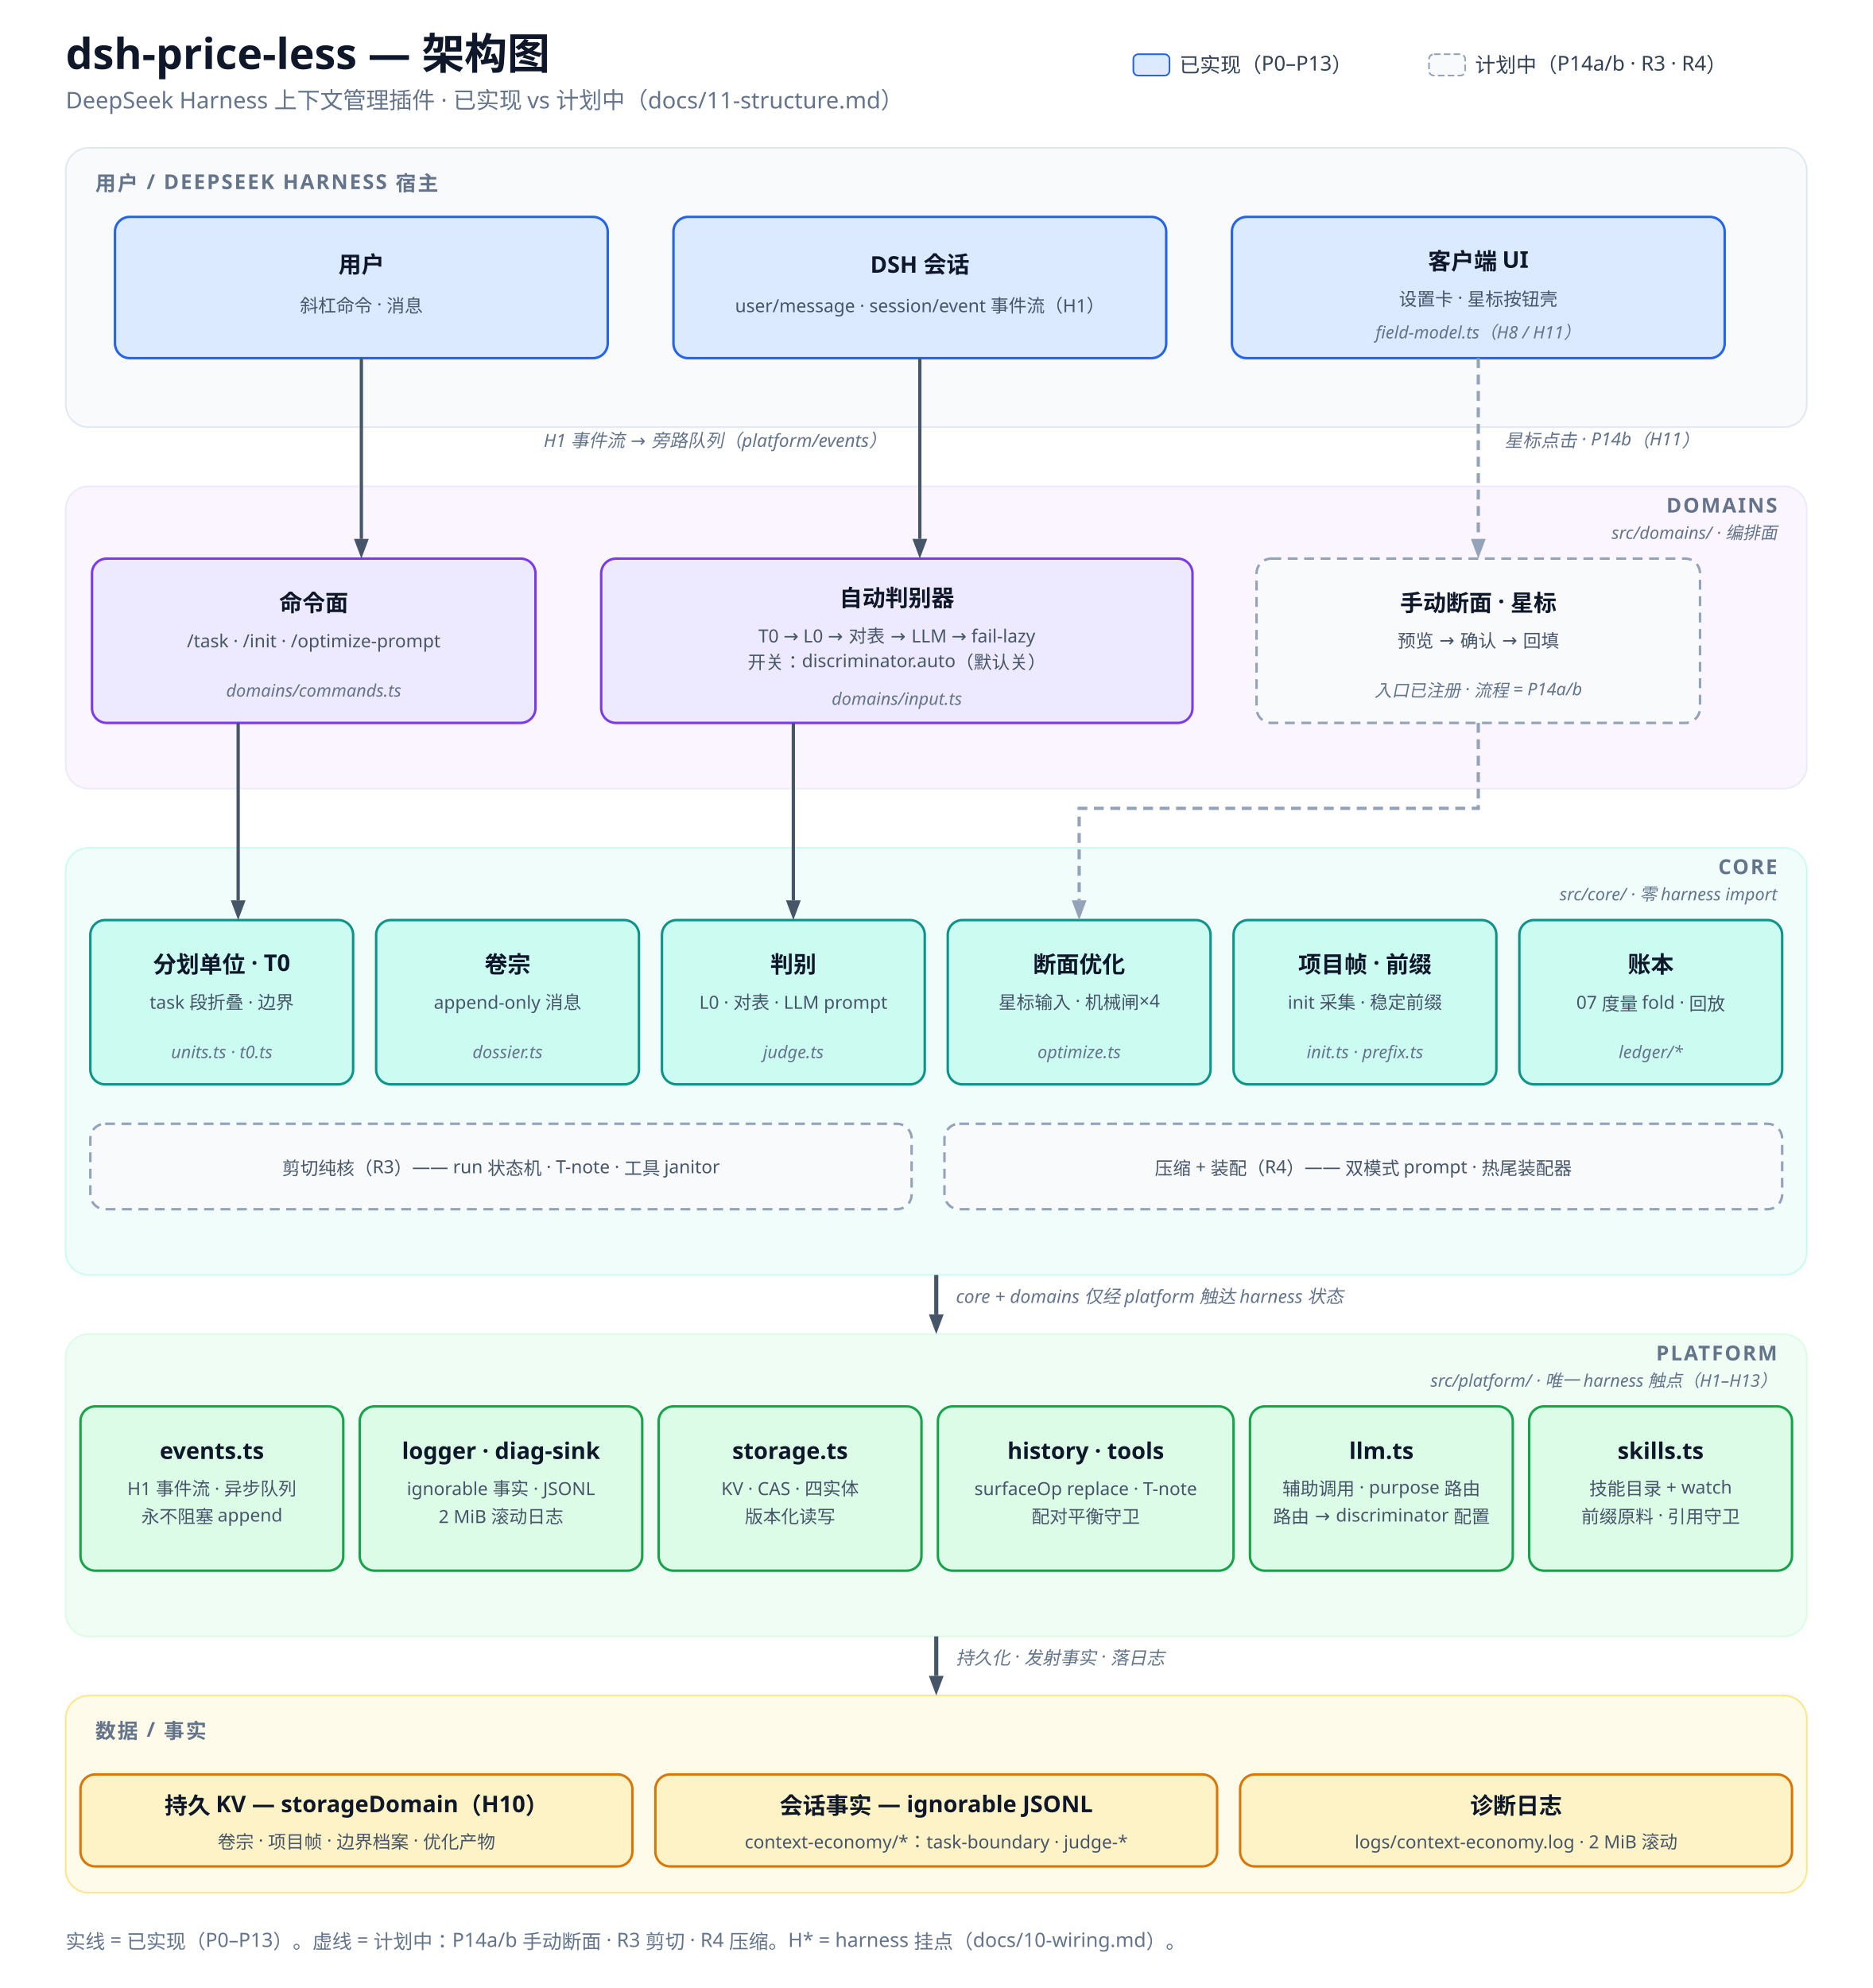
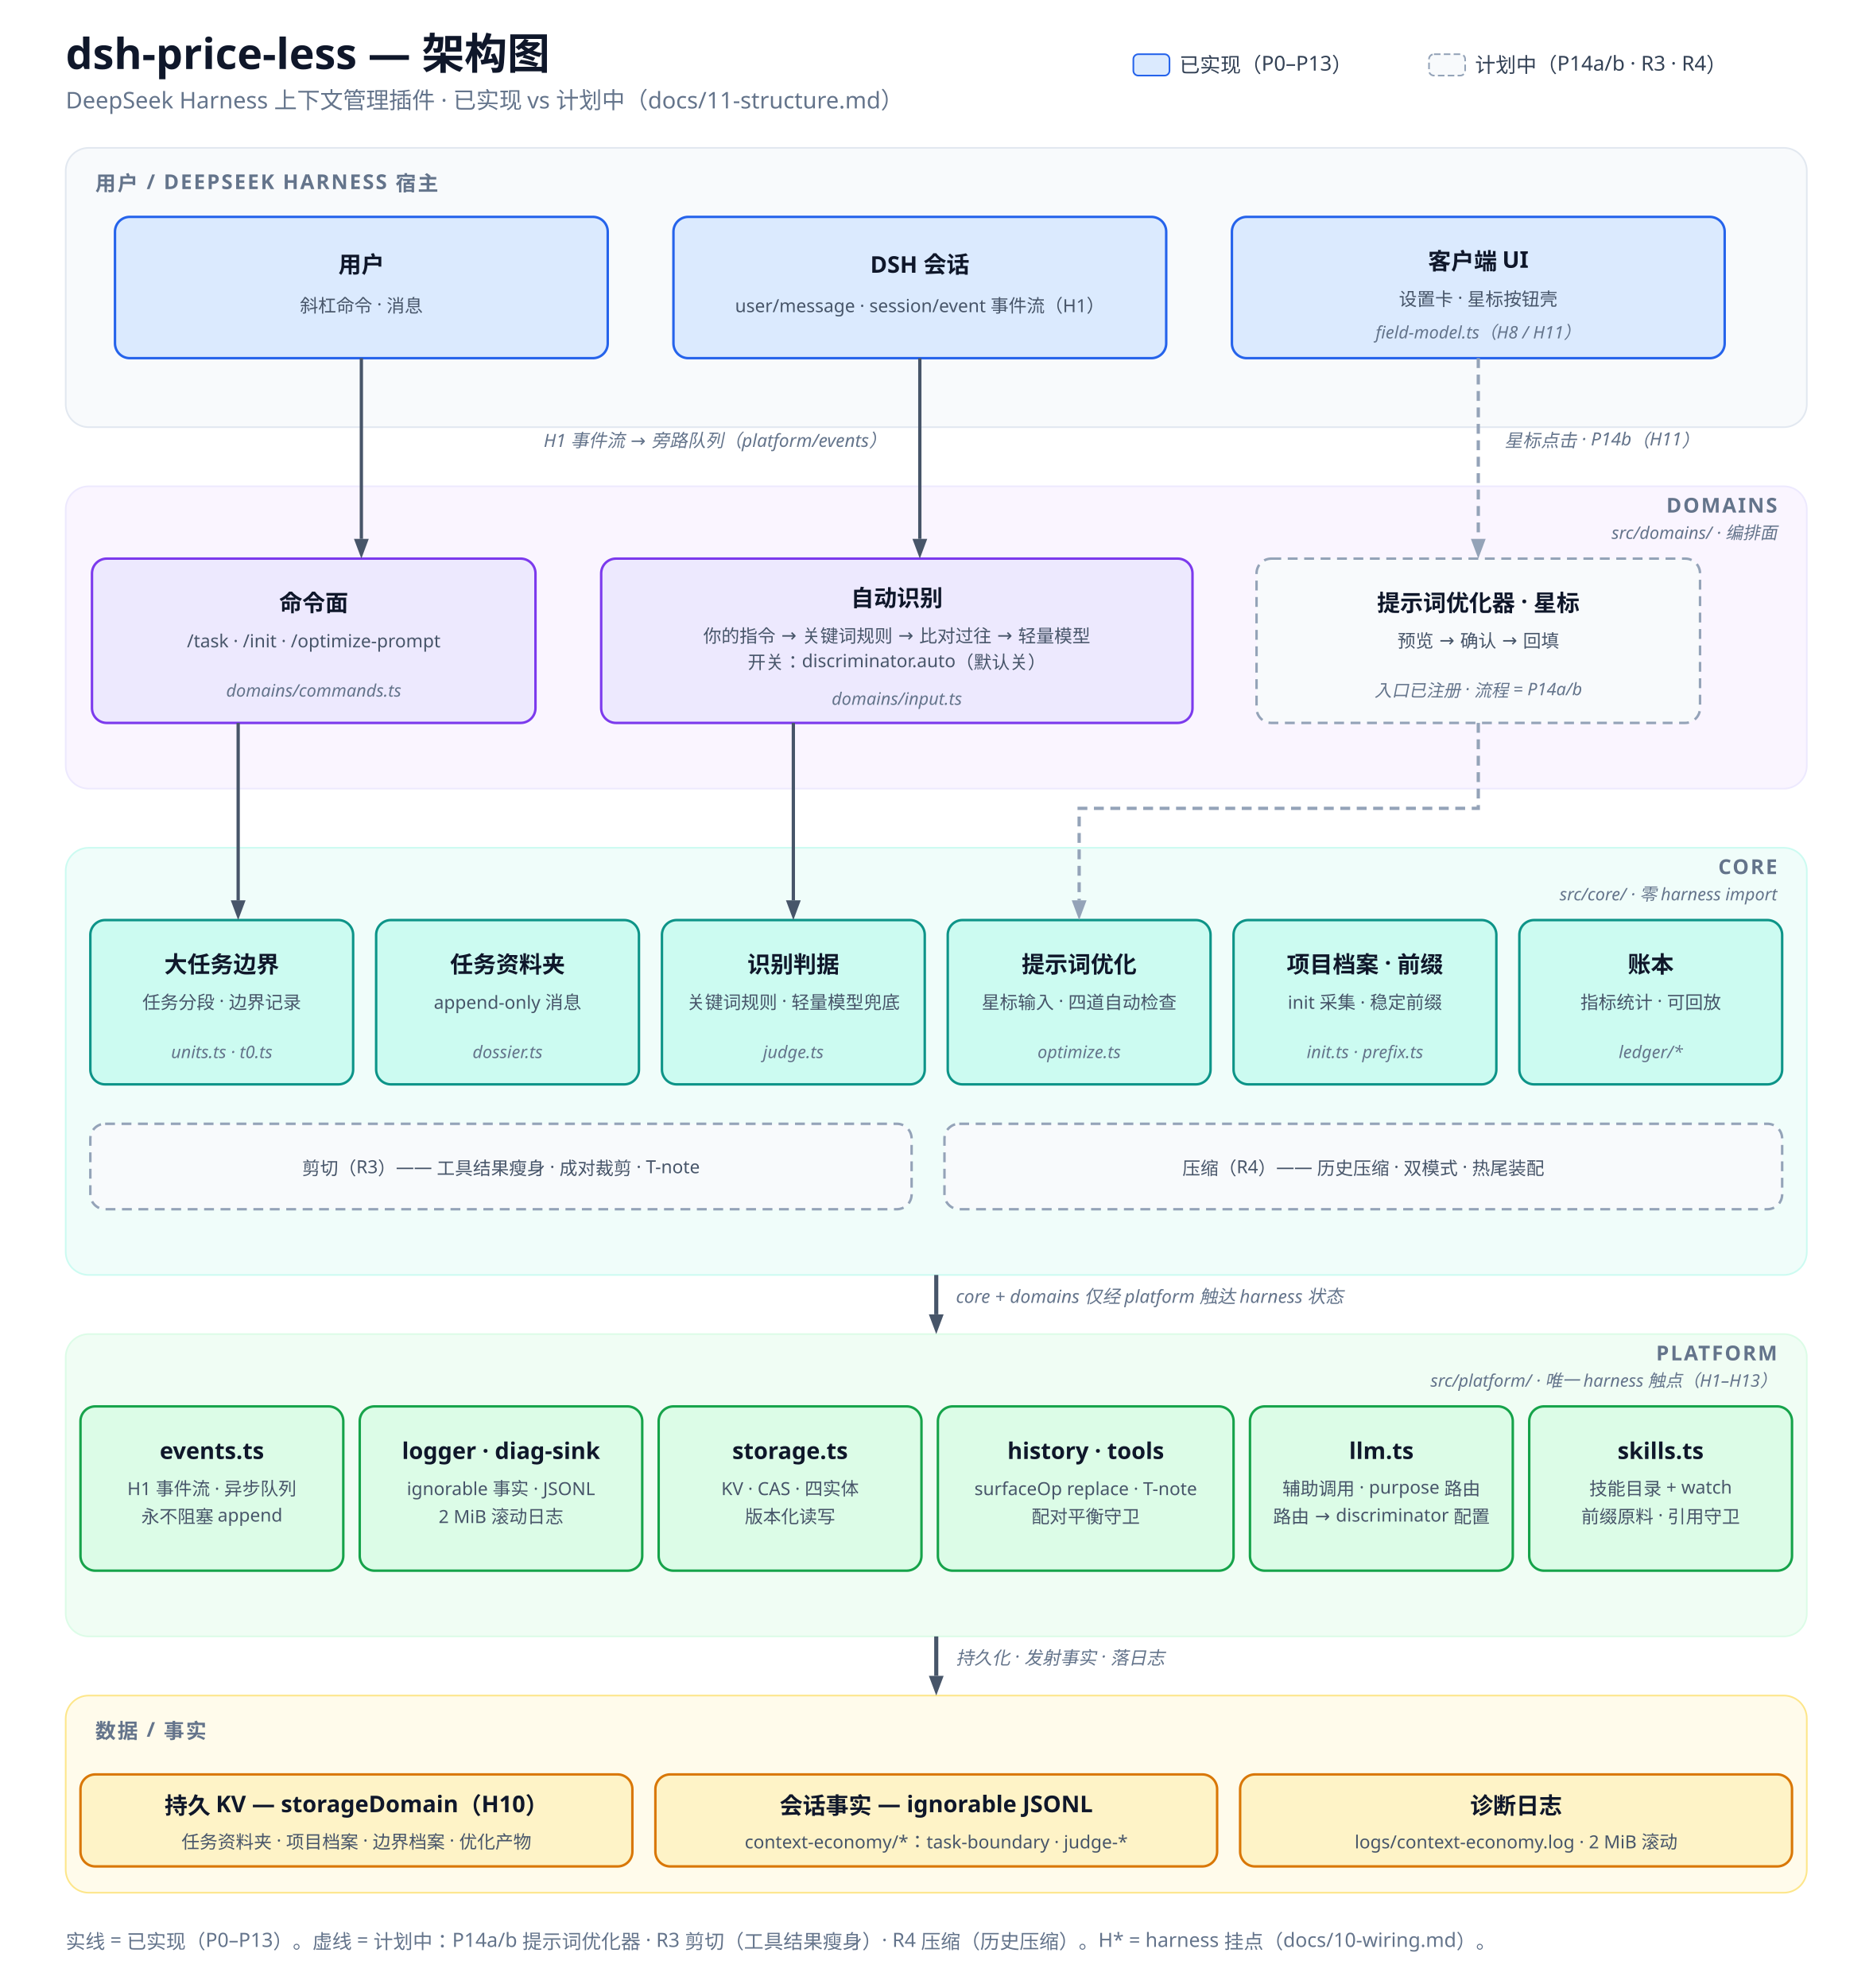
<svg xmlns="http://www.w3.org/2000/svg" width="1140" height="1210" viewBox="0 0 1140 1210" role="img" aria-labelledby="title desc">
  <defs>
    <marker id="arrow" markerWidth="12" markerHeight="9" refX="0" refY="4.5" orient="auto" markerUnits="userSpaceOnUse">
      <path d="M0,0 L12,4.5 L0,9 Z" fill="#475569" />
    </marker>
    <marker id="arrowPlanned" markerWidth="12" markerHeight="9" refX="0" refY="4.5" orient="auto" markerUnits="userSpaceOnUse">
      <path d="M0,0 L12,4.5 L0,9 Z" fill="#94a3b8" />
    </marker>
  </defs>
  <style>
    .title { font: 700 26px system-ui, 'Segoe UI', sans-serif; fill: #0f172a; }
    .subtitle { font: 400 14px system-ui, 'Segoe UI', sans-serif; fill: #64748b; }
    .band-label { font: 700 12.5px system-ui, 'Segoe UI', sans-serif; fill: #64748b; letter-spacing: 0.08em; }
    .box-label { font: 700 14px system-ui, 'Segoe UI', sans-serif; fill: #0f172a; }
    .box-sub { font: 400 11px system-ui, 'Segoe UI', sans-serif; fill: #475569; }
    .box-file { font: 400 10.5px system-ui, 'Segoe UI', sans-serif; font-style: italic; fill: #64748b; }
    .flow-note { font: 400 11px system-ui, 'Segoe UI', sans-serif; font-style: italic; fill: #64748b; }
    .footer { font: 400 12px system-ui, 'Segoe UI', sans-serif; fill: #64748b; }
    .legend-text { font: 400 12.5px system-ui, 'Segoe UI', sans-serif; fill: #334155; }
  </style>
  <text class="title" x="40" y="42">dsh-price-less — 架构图</text>
  <text class="subtitle" x="40" y="66">DeepSeek Harness 上下文管理插件 · 已实现 vs 计划中（docs/11-structure.md）</text>
  <rect x="690" y="33" width="22" height="13" rx="3" fill="#dbeafe" stroke="#2563eb" />
  <text class="legend-text" x="718" y="44">已实现（P0–P13）</text>
  <rect x="870" y="33" width="22" height="13" rx="3" fill="#f8fafc" stroke="#94a3b8" stroke-dasharray="4 2" />
  <text class="legend-text" x="898" y="44">计划中（P14a/b · R3 · R4）</text>
  <rect x="40" y="90" width="1060" height="170" rx="14" fill="#f8fafc" stroke="#e2e8f0" />
  <text class="band-label" x="58" y="116">用户 / DEEPSEEK HARNESS 宿主</text>
  <rect x="70" y="132" width="300" height="86" rx="9" fill="#dbeafe" stroke="#2563eb" stroke-width="1.5" />
  <text class="box-label" x="220" y="166" text-anchor="middle">用户</text>
  <text class="box-sub" x="220" y="190" text-anchor="middle">斜杠命令 · 消息</text>
  <rect x="410" y="132" width="300" height="86" rx="9" fill="#dbeafe" stroke="#2563eb" stroke-width="1.5" />
  <text class="box-label" x="560" y="166" text-anchor="middle">DSH 会话</text>
  <text class="box-sub" x="560" y="190" text-anchor="middle">user/message · session/event 事件流（H1）</text>
  <rect x="750" y="132" width="300" height="86" rx="9" fill="#dbeafe" stroke="#2563eb" stroke-width="1.5" />
  <text class="box-label" x="900" y="164" text-anchor="middle">客户端 UI</text>
  <text class="box-sub" x="900" y="186" text-anchor="middle">设置卡 · 星标按钮壳</text>
  <text class="box-file" x="900" y="206" text-anchor="middle">field-model.ts（H8 / H11）</text>
  <rect x="40" y="296" width="1060" height="184" rx="14" fill="#faf5ff" stroke="#ede9fe" />
  <text class="band-label" x="1082" y="312" text-anchor="end">DOMAINS</text>
  <text class="box-file" x="1082" y="328" text-anchor="end">src/domains/ · 编排面</text>
  <rect x="56" y="340" width="270" height="100" rx="9" fill="#ede9fe" stroke="#7c3aed" stroke-width="1.5" />
  <text class="box-label" x="191" y="372" text-anchor="middle">命令面</text>
  <text class="box-sub" x="191" y="394" text-anchor="middle">/task · /init · /optimize-prompt</text>
  <text class="box-file" x="191" y="424" text-anchor="middle">domains/commands.ts</text>
  <rect x="366" y="340" width="360" height="100" rx="9" fill="#ede9fe" stroke="#7c3aed" stroke-width="1.5" />
-   <text class="box-label" x="546" y="369" text-anchor="middle">自动判别器</text>
-   <text class="box-sub" x="546" y="391" text-anchor="middle">T0 → L0 → 对表 → LLM → fail-lazy</text>
+   <text class="box-label" x="546" y="369" text-anchor="middle">自动识别</text>
+   <text class="box-sub" x="546" y="391" text-anchor="middle">你的指令 → 关键词规则 → 比对过往 → 轻量模型</text>
  <text class="box-sub" x="546" y="407" text-anchor="middle">开关：discriminator.auto（默认关）</text>
  <text class="box-file" x="546" y="429" text-anchor="middle">domains/input.ts</text>
  <rect x="765" y="340" width="270" height="100" rx="9" fill="#f8fafc" stroke="#94a3b8" stroke-width="1.5" stroke-dasharray="6 4" />
-   <text class="box-label" x="900" y="372" text-anchor="middle" fill="#475569">手动断面 · 星标</text>
+   <text class="box-label" x="900" y="372" text-anchor="middle" fill="#475569">提示词优化器 · 星标</text>
  <text class="box-sub" x="900" y="394" text-anchor="middle">预览 → 确认 → 回填</text>
  <text class="box-file" x="900" y="424" text-anchor="middle">入口已注册 · 流程 = P14a/b</text>
  <rect x="40" y="516" width="1060" height="260" rx="14" fill="#f0fdfa" stroke="#ccfbf1" />
  <text class="band-label" x="1082" y="532" text-anchor="end">CORE</text>
  <text class="box-file" x="1082" y="548" text-anchor="end">src/core/ · 零 harness import</text>
  <rect x="55" y="560" width="160" height="100" rx="9" fill="#ccfbf1" stroke="#0d9488" stroke-width="1.5" />
-   <text class="box-label" x="135" y="592" text-anchor="middle">分划单位 · T0</text>
-   <text class="box-sub" x="135" y="614" text-anchor="middle">task 段折叠 · 边界</text>
+   <text class="box-label" x="135" y="592" text-anchor="middle">大任务边界</text>
+   <text class="box-sub" x="135" y="614" text-anchor="middle">任务分段 · 边界记录</text>
  <text class="box-file" x="135" y="644" text-anchor="middle">units.ts · t0.ts</text>
  <rect x="229" y="560" width="160" height="100" rx="9" fill="#ccfbf1" stroke="#0d9488" stroke-width="1.5" />
-   <text class="box-label" x="309" y="592" text-anchor="middle">卷宗</text>
+   <text class="box-label" x="309" y="592" text-anchor="middle">任务资料夹</text>
  <text class="box-sub" x="309" y="614" text-anchor="middle">append-only 消息</text>
  <text class="box-file" x="309" y="644" text-anchor="middle">dossier.ts</text>
  <rect x="403" y="560" width="160" height="100" rx="9" fill="#ccfbf1" stroke="#0d9488" stroke-width="1.5" />
-   <text class="box-label" x="483" y="592" text-anchor="middle">判别</text>
-   <text class="box-sub" x="483" y="614" text-anchor="middle">L0 · 对表 · LLM prompt</text>
+   <text class="box-label" x="483" y="592" text-anchor="middle">识别判据</text>
+   <text class="box-sub" x="483" y="614" text-anchor="middle">关键词规则 · 轻量模型兜底</text>
  <text class="box-file" x="483" y="644" text-anchor="middle">judge.ts</text>
  <rect x="577" y="560" width="160" height="100" rx="9" fill="#ccfbf1" stroke="#0d9488" stroke-width="1.5" />
-   <text class="box-label" x="657" y="592" text-anchor="middle">断面优化</text>
-   <text class="box-sub" x="657" y="614" text-anchor="middle">星标输入 · 机械闸×4</text>
+   <text class="box-label" x="657" y="592" text-anchor="middle">提示词优化</text>
+   <text class="box-sub" x="657" y="614" text-anchor="middle">星标输入 · 四道自动检查</text>
  <text class="box-file" x="657" y="644" text-anchor="middle">optimize.ts</text>
  <rect x="751" y="560" width="160" height="100" rx="9" fill="#ccfbf1" stroke="#0d9488" stroke-width="1.5" />
-   <text class="box-label" x="831" y="592" text-anchor="middle">项目帧 · 前缀</text>
+   <text class="box-label" x="831" y="592" text-anchor="middle">项目档案 · 前缀</text>
  <text class="box-sub" x="831" y="614" text-anchor="middle">init 采集 · 稳定前缀</text>
  <text class="box-file" x="831" y="644" text-anchor="middle">init.ts · prefix.ts</text>
  <rect x="925" y="560" width="160" height="100" rx="9" fill="#ccfbf1" stroke="#0d9488" stroke-width="1.5" />
  <text class="box-label" x="1005" y="592" text-anchor="middle">账本</text>
-   <text class="box-sub" x="1005" y="614" text-anchor="middle">07 度量 fold · 回放</text>
+   <text class="box-sub" x="1005" y="614" text-anchor="middle">指标统计 · 可回放</text>
  <text class="box-file" x="1005" y="644" text-anchor="middle">ledger/*</text>
  <rect x="55" y="684" width="500" height="52" rx="9" fill="#f8fafc" stroke="#94a3b8" stroke-width="1.5" stroke-dasharray="6 4" />
-   <text class="box-sub" x="305" y="715" text-anchor="middle" fill="#475569">剪切纯核（R3）—— run 状态机 · T-note · 工具 janitor</text>
+   <text class="box-sub" x="305" y="715" text-anchor="middle" fill="#475569">剪切（R3）—— 工具结果瘦身 · 成对裁剪 · T-note</text>
  <rect x="575" y="684" width="510" height="52" rx="9" fill="#f8fafc" stroke="#94a3b8" stroke-width="1.5" stroke-dasharray="6 4" />
-   <text class="box-sub" x="830" y="715" text-anchor="middle" fill="#475569">压缩 + 装配（R4）—— 双模式 prompt · 热尾装配器</text>
+   <text class="box-sub" x="830" y="715" text-anchor="middle" fill="#475569">压缩（R4）—— 历史压缩 · 双模式 · 热尾装配</text>
  <rect x="40" y="812" width="1060" height="184" rx="14" fill="#f0fdf4" stroke="#dcfce7" />
  <text class="band-label" x="1082" y="828" text-anchor="end">PLATFORM</text>
  <text class="box-file" x="1082" y="844" text-anchor="end">src/platform/ · 唯一 harness 触点（H1–H13）</text>
  <rect x="49" y="856" width="160" height="100" rx="9" fill="#dcfce7" stroke="#16a34a" stroke-width="1.5" />
  <text class="box-label" x="129" y="888" text-anchor="middle">events.ts</text>
  <text class="box-sub" x="129" y="910" text-anchor="middle">H1 事件流 · 异步队列</text>
  <text class="box-sub" x="129" y="927" text-anchor="middle">永不阻塞 append</text>
  <rect x="219" y="856" width="172" height="100" rx="9" fill="#dcfce7" stroke="#16a34a" stroke-width="1.5" />
  <text class="box-label" x="305" y="888" text-anchor="middle">logger · diag-sink</text>
  <text class="box-sub" x="305" y="910" text-anchor="middle">ignorable 事实 · JSONL</text>
  <text class="box-sub" x="305" y="927" text-anchor="middle">2 MiB 滚动日志</text>
  <rect x="401" y="856" width="160" height="100" rx="9" fill="#dcfce7" stroke="#16a34a" stroke-width="1.5" />
  <text class="box-label" x="481" y="888" text-anchor="middle">storage.ts</text>
  <text class="box-sub" x="481" y="910" text-anchor="middle">KV · CAS · 四实体</text>
  <text class="box-sub" x="481" y="927" text-anchor="middle">版本化读写</text>
  <rect x="571" y="856" width="180" height="100" rx="9" fill="#dcfce7" stroke="#16a34a" stroke-width="1.5" />
  <text class="box-label" x="661" y="888" text-anchor="middle">history · tools</text>
  <text class="box-sub" x="661" y="910" text-anchor="middle">surfaceOp replace · T-note</text>
  <text class="box-sub" x="661" y="927" text-anchor="middle">配对平衡守卫</text>
  <rect x="761" y="856" width="160" height="100" rx="9" fill="#dcfce7" stroke="#16a34a" stroke-width="1.5" />
  <text class="box-label" x="841" y="888" text-anchor="middle">llm.ts</text>
  <text class="box-sub" x="841" y="910" text-anchor="middle">辅助调用 · purpose 路由</text>
  <text class="box-sub" x="841" y="927" text-anchor="middle">路由 → discriminator 配置</text>
  <rect x="931" y="856" width="160" height="100" rx="9" fill="#dcfce7" stroke="#16a34a" stroke-width="1.5" />
  <text class="box-label" x="1011" y="888" text-anchor="middle">skills.ts</text>
  <text class="box-sub" x="1011" y="910" text-anchor="middle">技能目录 + watch</text>
  <text class="box-sub" x="1011" y="927" text-anchor="middle">前缀原料 · 引用守卫</text>
  <rect x="40" y="1032" width="1060" height="120" rx="14" fill="#fffbeb" stroke="#fde68a" />
  <text class="band-label" x="58" y="1058">数据 / 事实</text>
  <rect x="49" y="1080" width="336" height="56" rx="9" fill="#fef3c7" stroke="#d97706" stroke-width="1.5" />
  <text class="box-label" x="217" y="1104" text-anchor="middle" font-size="13">持久 KV — storageDomain（H10）</text>
-   <text class="box-sub" x="217" y="1125" text-anchor="middle">卷宗 · 项目帧 · 边界档案 · 优化产物</text>
+   <text class="box-sub" x="217" y="1125" text-anchor="middle">任务资料夹 · 项目档案 · 边界档案 · 优化产物</text>
  <rect x="399" y="1080" width="342" height="56" rx="9" fill="#fef3c7" stroke="#d97706" stroke-width="1.5" />
  <text class="box-label" x="570" y="1104" text-anchor="middle" font-size="13">会话事实 — ignorable JSONL</text>
  <text class="box-sub" x="570" y="1125" text-anchor="middle">context-economy/*：task-boundary · judge-*</text>
  <rect x="755" y="1080" width="336" height="56" rx="9" fill="#fef3c7" stroke="#d97706" stroke-width="1.5" />
  <text class="box-label" x="923" y="1104" text-anchor="middle" font-size="13">诊断日志</text>
  <text class="box-sub" x="923" y="1125" text-anchor="middle">logs/context-economy.log · 2 MiB 滚动</text>
  <g fill="none" stroke="#475569" stroke-width="2">
    <path d="M220,218 V328" marker-end="url(#arrow)" />
    <path d="M560,218 V328" marker-end="url(#arrow)" />
    <path d="M145,440 V548" marker-end="url(#arrow)" />
    <path d="M483,440 V548" marker-end="url(#arrow)" />
    <path d="M570,776 V800" stroke-width="2.5" marker-end="url(#arrow)" />
    <path d="M570,996 V1020" stroke-width="2.5" marker-end="url(#arrow)" />
  </g>
  <path d="M900,218 V328" fill="none" stroke="#94a3b8" stroke-width="2" stroke-dasharray="6 4" marker-end="url(#arrowPlanned)" />
  <path d="M900,440 V492 H657 V548" fill="none" stroke="#94a3b8" stroke-width="2" stroke-dasharray="6 4" marker-end="url(#arrowPlanned)" />
  <text class="flow-note" x="540" y="272" text-anchor="end">H1 事件流 → 旁路队列（platform/events）</text>
  <text class="flow-note" x="916" y="272">星标点击 · P14b（H11）</text>
  <text class="flow-note" x="582" y="793">core + domains 仅经 platform 触达 harness 状态</text>
  <text class="flow-note" x="582" y="1013">持久化 · 发射事实 · 落日志</text>
-   <text class="footer" x="40" y="1186">实线 = 已实现（P0–P13）。虚线 = 计划中：P14a/b 手动断面 · R3 剪切 · R4 压缩。H* = harness 挂点（docs/10-wiring.md）。</text>
+   <text class="footer" x="40" y="1186">实线 = 已实现（P0–P13）。虚线 = 计划中：P14a/b 提示词优化器 · R3 剪切（工具结果瘦身）· R4 压缩（历史压缩）。H* = harness 挂点（docs/10-wiring.md）。</text>
</svg>
